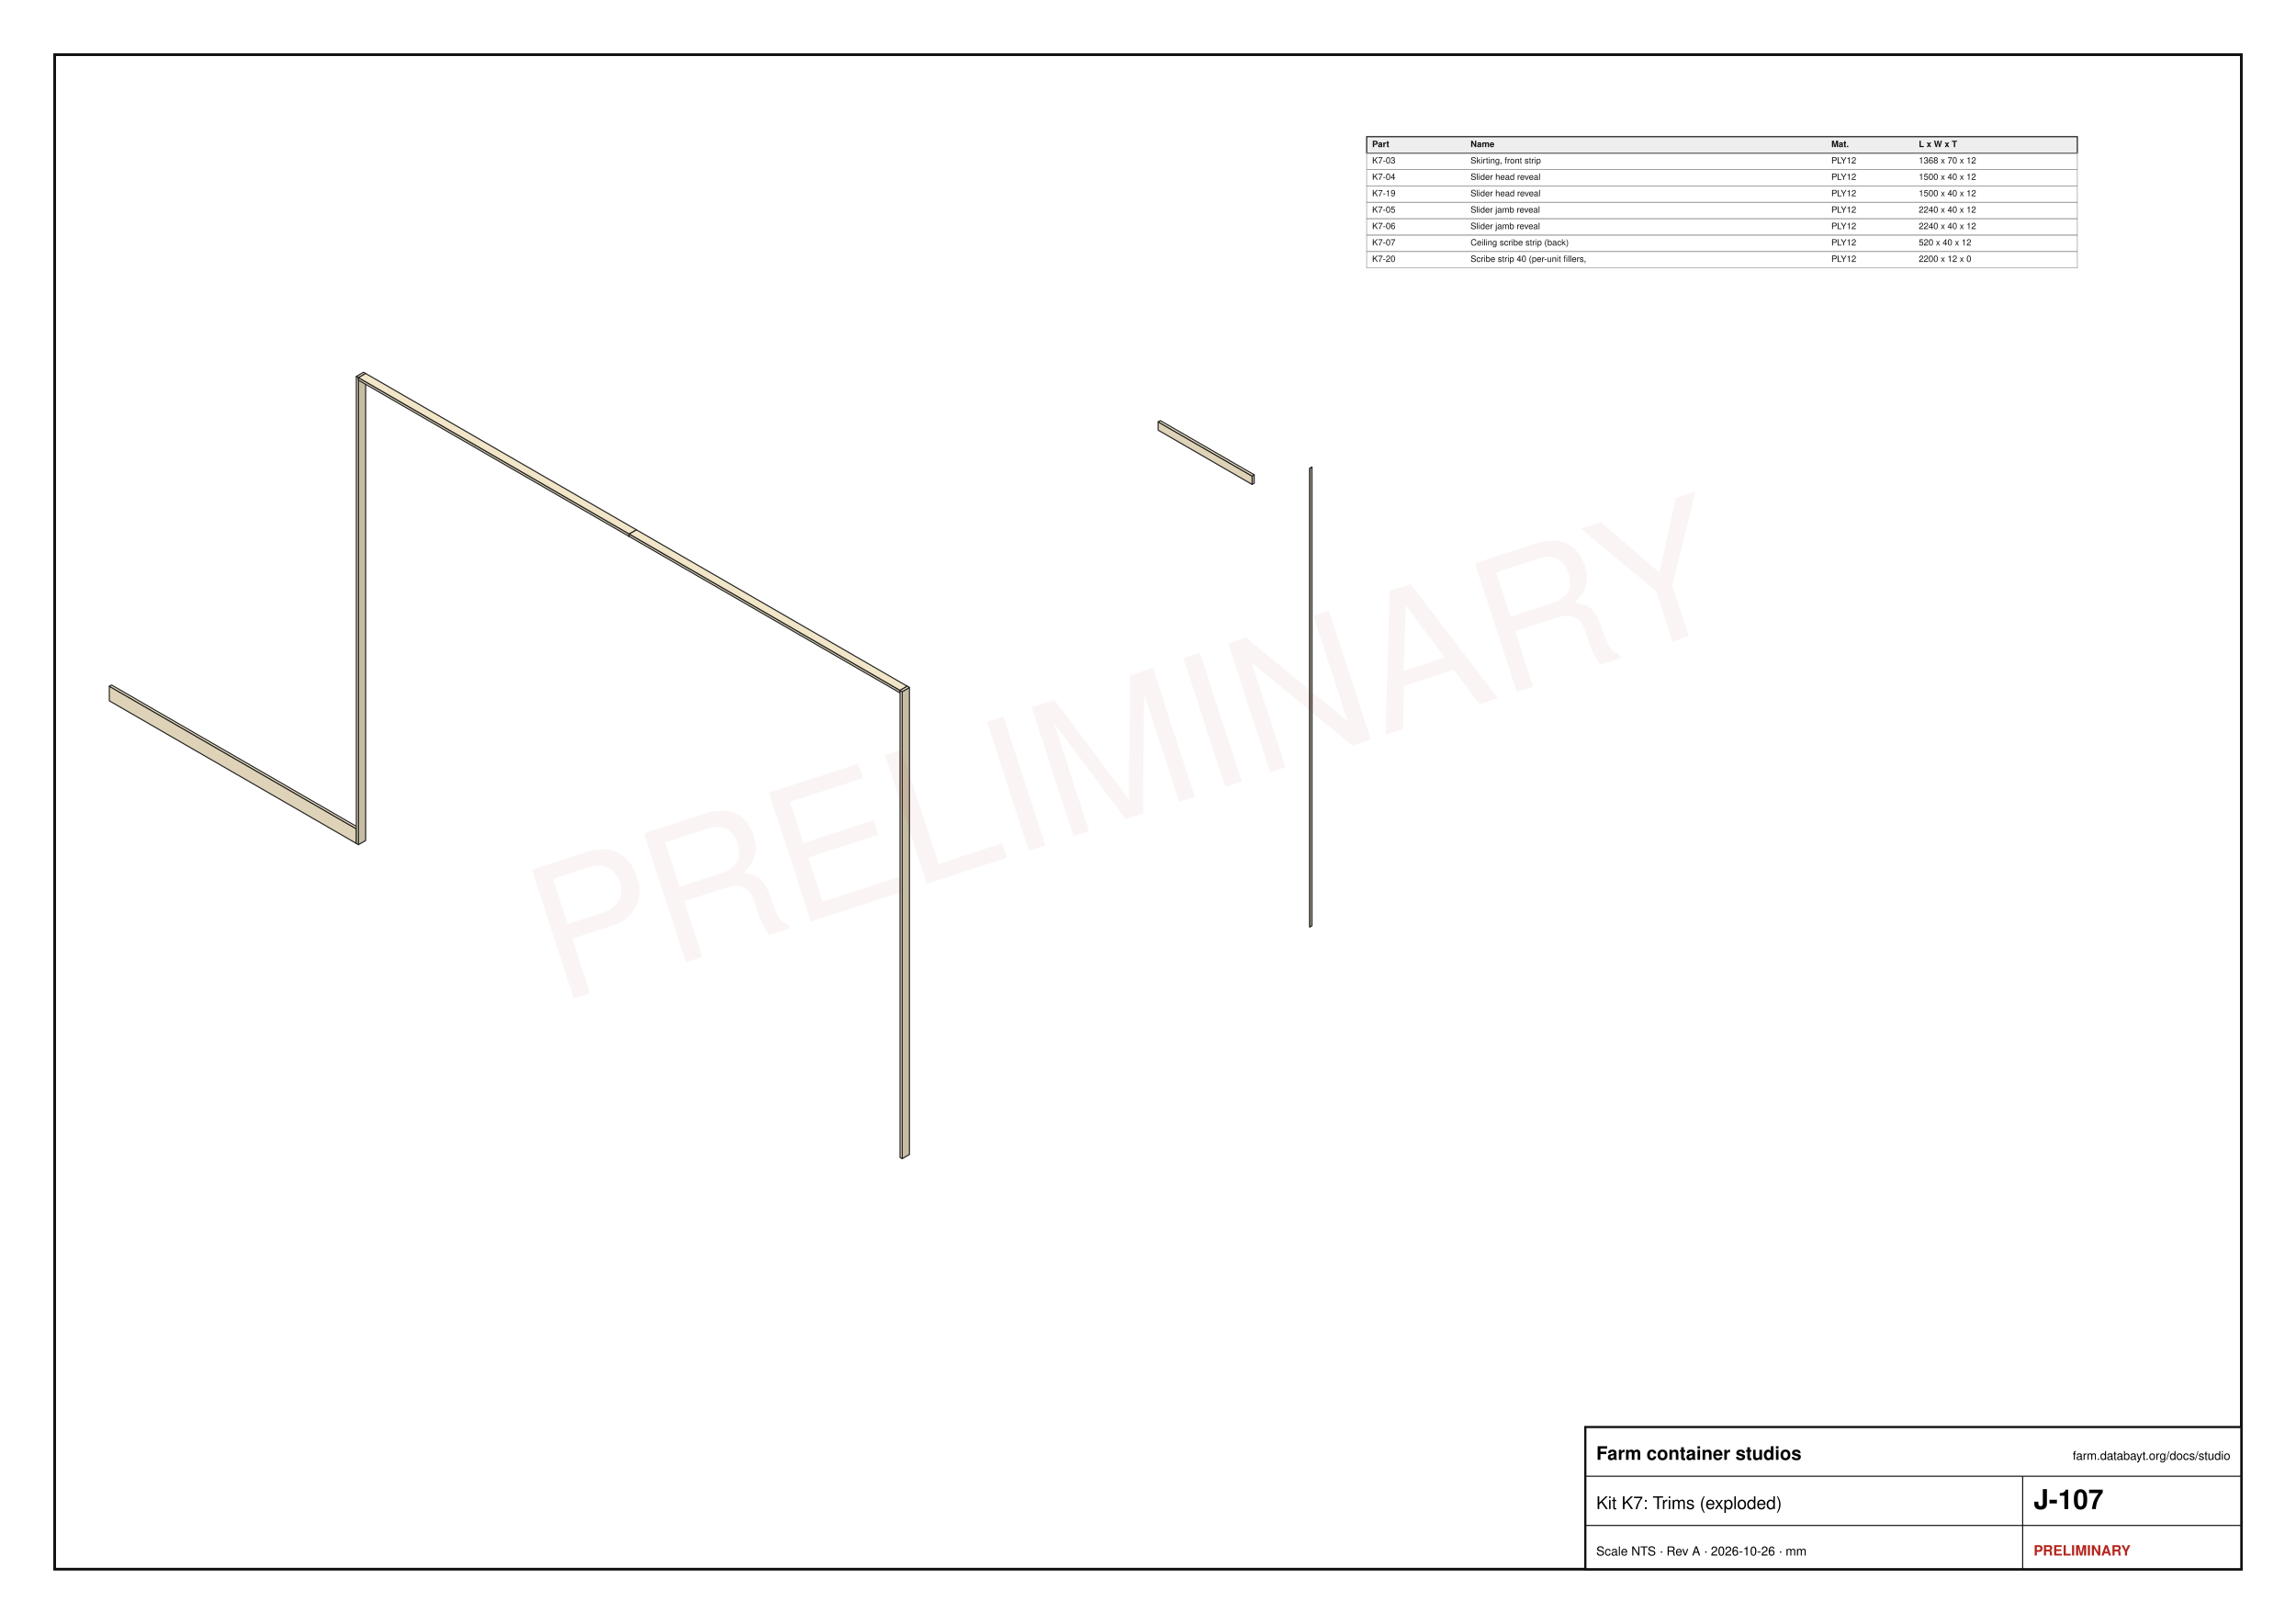
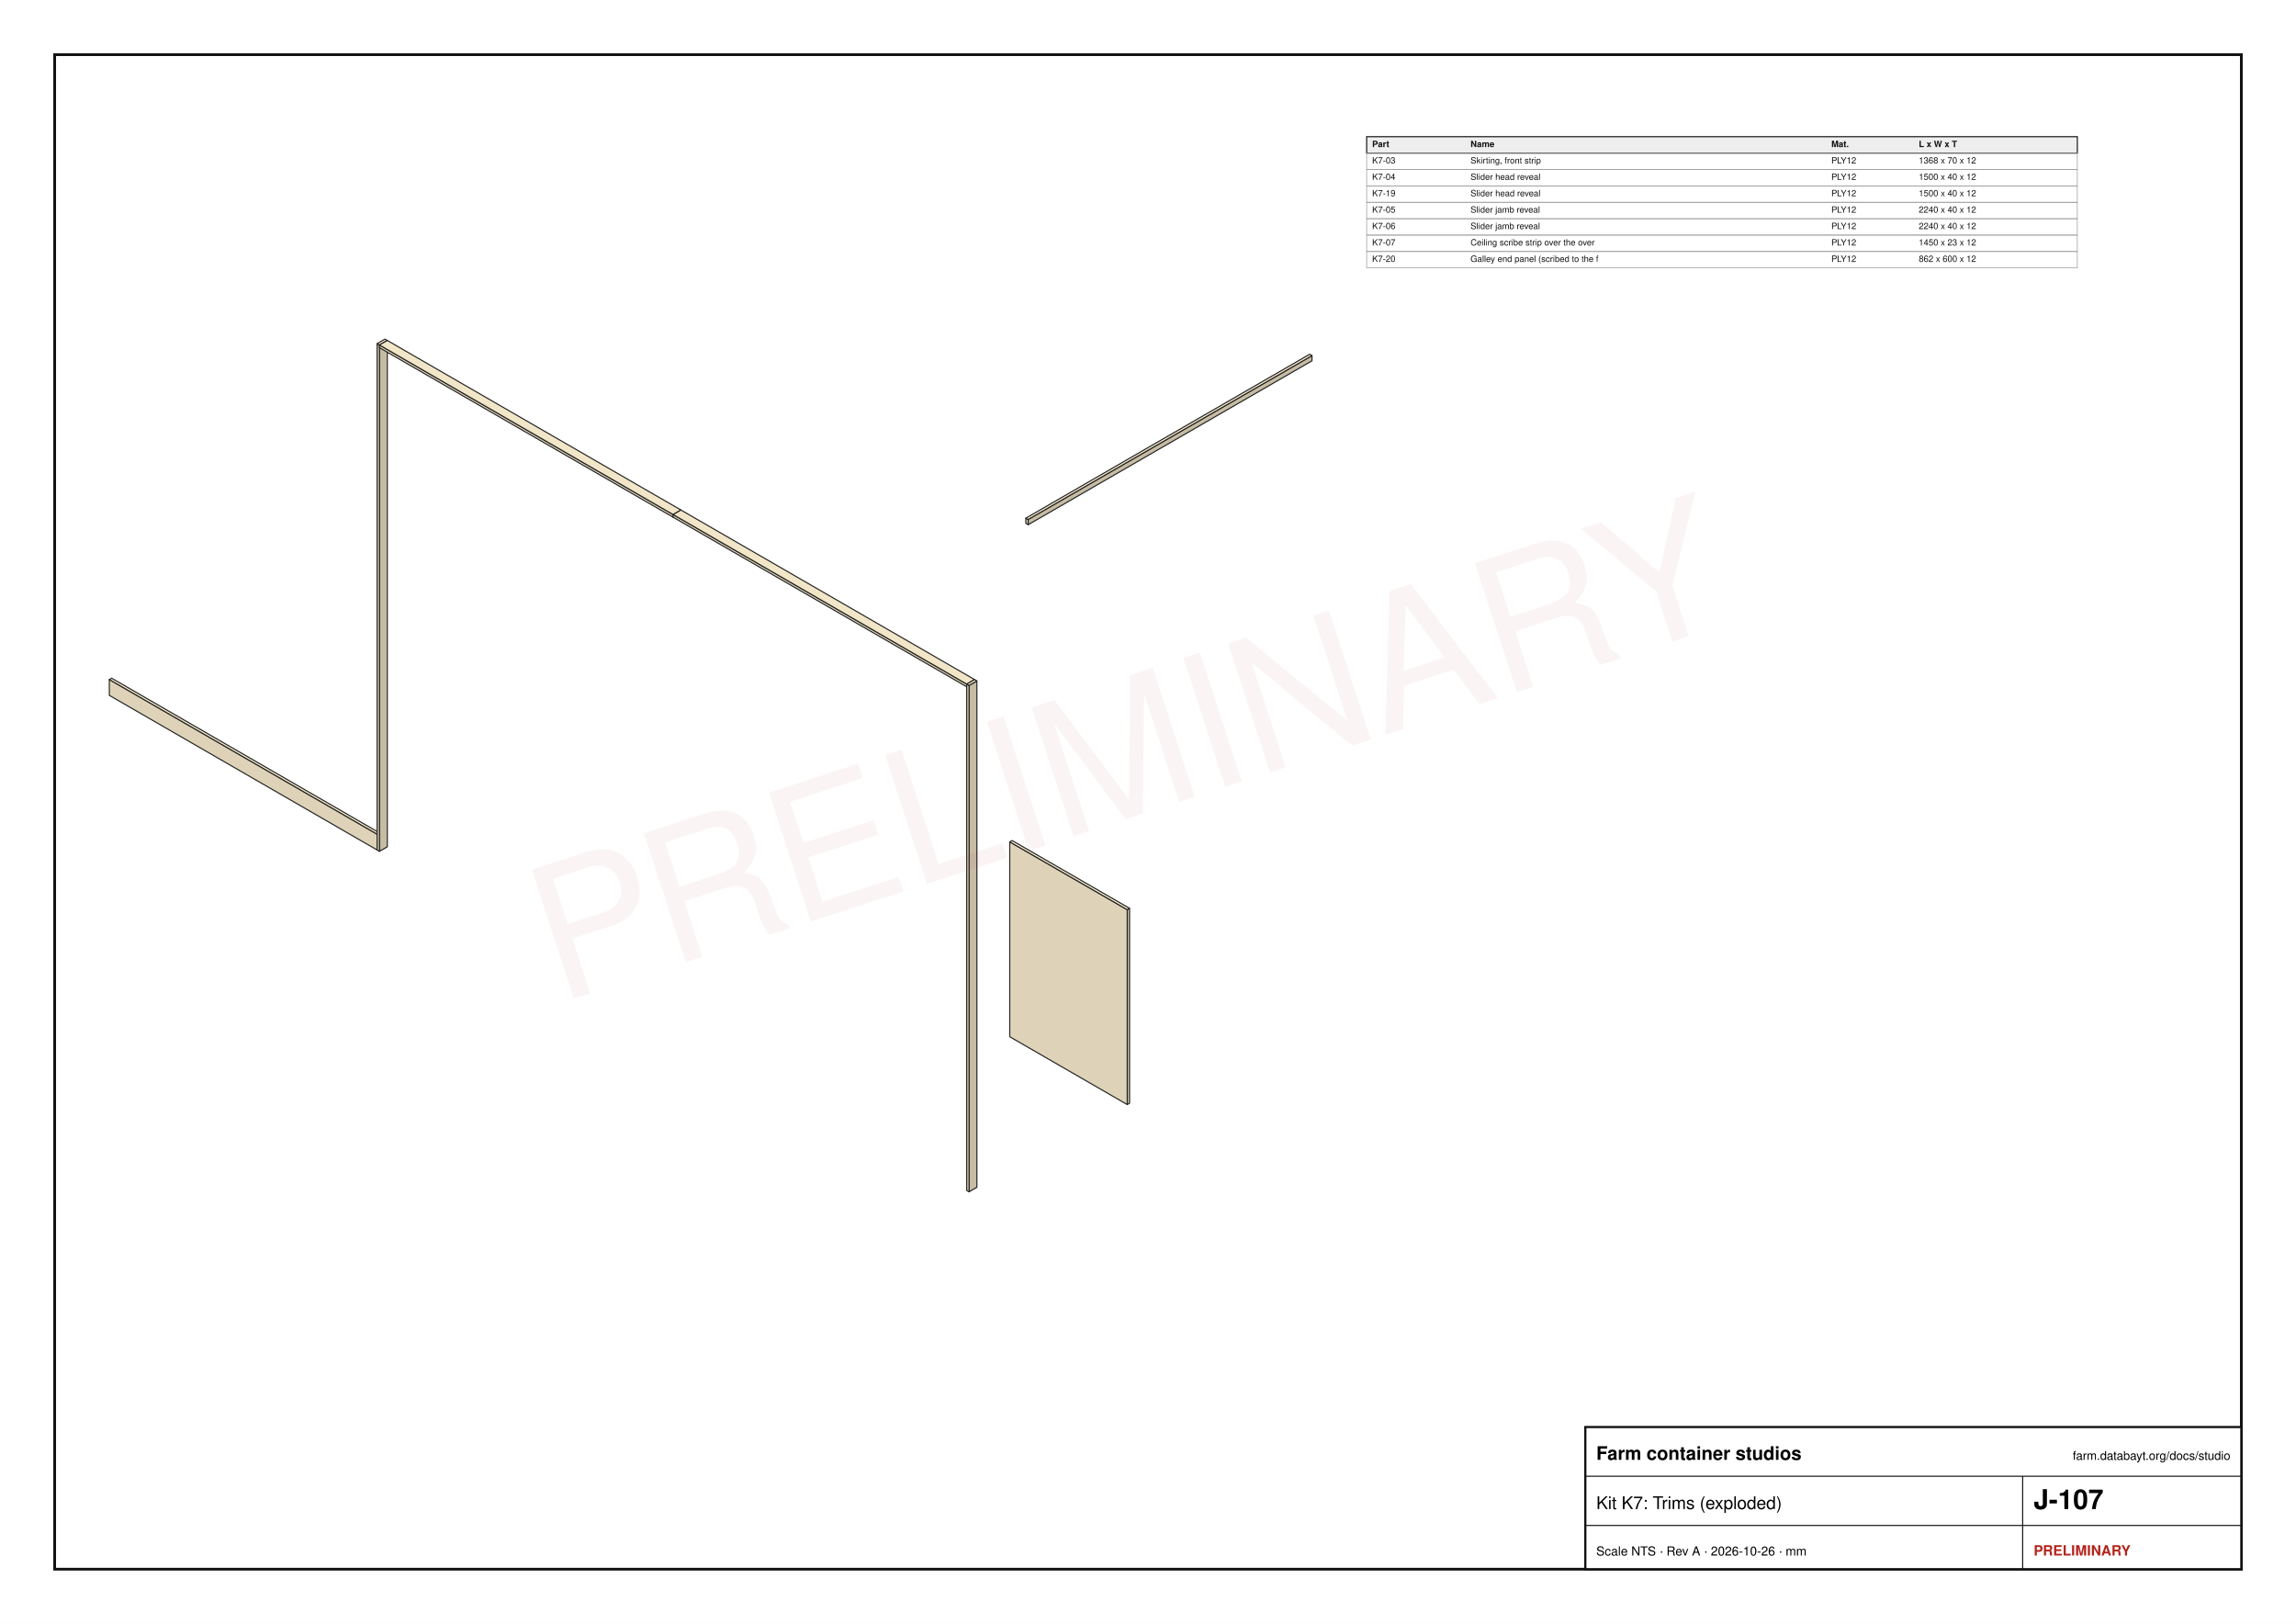
<svg xmlns="http://www.w3.org/2000/svg" width="420mm" height="297mm" viewBox="0 0 420 297" font-family="Helvetica, Arial, sans-serif">
  <rect x="0" y="0" width="420" height="297" fill="#fff" />
  <rect x="10" y="10" width="400" height="277" fill="none" stroke="#111" stroke-width="0.5" />
-   <polygon points="65.57,154.03 65.18,154.26 65.18,151.59 65.57,151.36" fill="#c6bca4" stroke="#222" stroke-width="0.2" stroke-linejoin="round" />
-   <polygon points="20,128.18 65.18,154.26 65.18,151.59 20,125.51" fill="#ded3b8" stroke="#222" stroke-width="0.2" stroke-linejoin="round" />
-   <polygon points="20.4,125.28 65.57,151.36 65.18,151.59 20,125.51" fill="#f2e6c9" stroke="#222" stroke-width="0.2" stroke-linejoin="round" />
-   <polygon points="66.89,153.73 65.57,154.49 65.57,69.07 66.89,68.31" fill="#c6bca4" stroke="#222" stroke-width="0.2" stroke-linejoin="round" />
-   <polygon points="65.18,154.26 65.57,154.49 65.57,69.07 65.18,68.85" fill="#ded3b8" stroke="#222" stroke-width="0.2" stroke-linejoin="round" />
-   <polygon points="66.5,68.08 66.89,68.31 65.57,69.07 65.18,68.85" fill="#f2e6c9" stroke="#222" stroke-width="0.2" stroke-linejoin="round" />
-   <polygon points="240,169.32 239.6,169.55 239.6,85.66 240,85.43" fill="#c6bca4" stroke="#222" stroke-width="0.2" stroke-linejoin="round" />
-   <polygon points="239.6,169.55 239.6,169.55 239.6,85.66 239.6,85.66" fill="#ded3b8" stroke="#222" stroke-width="0.2" stroke-linejoin="round" />
-   <polygon points="240,85.43 240,85.43 239.6,85.66 239.6,85.66" fill="#f2e6c9" stroke="#222" stroke-width="0.2" stroke-linejoin="round" />
-   <polygon points="116.43,97.37 115.11,98.13 115.11,97.67 116.43,96.91" fill="#c6bca4" stroke="#222" stroke-width="0.2" stroke-linejoin="round" />
-   <polygon points="65.57,69.53 115.11,98.13 115.11,97.67 65.57,69.07" fill="#ded3b8" stroke="#222" stroke-width="0.2" stroke-linejoin="round" />
-   <polygon points="66.89,68.31 116.43,96.91 115.11,97.67 65.57,69.07" fill="#f2e6c9" stroke="#222" stroke-width="0.2" stroke-linejoin="round" />
-   <polygon points="229.43,88.37 229.04,88.6 229.04,87.07 229.43,86.84" fill="#c6bca4" stroke="#222" stroke-width="0.2" stroke-linejoin="round" />
-   <polygon points="211.86,78.68 229.04,88.6 229.04,87.07 211.86,77.16" fill="#ded3b8" stroke="#222" stroke-width="0.2" stroke-linejoin="round" />
-   <polygon points="212.26,76.93 229.43,86.84 229.04,87.07 211.86,77.16" fill="#f2e6c9" stroke="#222" stroke-width="0.2" stroke-linejoin="round" />
-   <polygon points="165.96,125.97 164.64,126.73 164.64,126.27 165.96,125.51" fill="#c6bca4" stroke="#222" stroke-width="0.2" stroke-linejoin="round" />
-   <polygon points="115.11,98.13 164.64,126.73 164.64,126.27 115.11,97.67" fill="#ded3b8" stroke="#222" stroke-width="0.2" stroke-linejoin="round" />
-   <polygon points="116.43,96.91 165.96,125.51 164.64,126.27 115.11,97.67" fill="#f2e6c9" stroke="#222" stroke-width="0.2" stroke-linejoin="round" />
-   <polygon points="166.36,211.15 165.04,211.92 165.04,126.5 166.36,125.74" fill="#c6bca4" stroke="#222" stroke-width="0.2" stroke-linejoin="round" />
-   <polygon points="164.64,211.69 165.04,211.92 165.04,126.5 164.64,126.27" fill="#ded3b8" stroke="#222" stroke-width="0.2" stroke-linejoin="round" />
-   <polygon points="165.96,125.51 166.36,125.74 165.04,126.5 164.64,126.27" fill="#f2e6c9" stroke="#222" stroke-width="0.2" stroke-linejoin="round" />
+   <polygon points="69.41,155.22 68.98,155.46 68.98,152.57 69.41,152.32" fill="#c6bca4" stroke="#222" stroke-width="0.2" stroke-linejoin="round" />
+   <polygon points="20,127.18 68.98,155.46 68.98,152.57 20,124.29" fill="#ded3b8" stroke="#222" stroke-width="0.2" stroke-linejoin="round" />
+   <polygon points="20.43,124.04 69.41,152.32 68.98,152.57 20,124.29" fill="#f2e6c9" stroke="#222" stroke-width="0.2" stroke-linejoin="round" />
+   <polygon points="70.85,154.88 69.41,155.71 69.41,63.1 70.85,62.27" fill="#c6bca4" stroke="#222" stroke-width="0.2" stroke-linejoin="round" />
+   <polygon points="68.98,155.46 69.41,155.71 69.41,63.1 68.98,62.85" fill="#ded3b8" stroke="#222" stroke-width="0.2" stroke-linejoin="round" />
+   <polygon points="70.42,62.02 70.85,62.27 69.41,63.1 68.98,62.85" fill="#f2e6c9" stroke="#222" stroke-width="0.2" stroke-linejoin="round" />
+   <polygon points="206.63,201.77 206.2,202.02 206.2,166.38 206.63,166.13" fill="#c6bca4" stroke="#222" stroke-width="0.2" stroke-linejoin="round" />
+   <polygon points="184.71,189.62 206.2,202.02 206.2,166.38 184.71,153.98" fill="#ded3b8" stroke="#222" stroke-width="0.2" stroke-linejoin="round" />
+   <polygon points="185.14,153.73 206.63,166.13 206.2,166.38 184.71,153.98" fill="#f2e6c9" stroke="#222" stroke-width="0.2" stroke-linejoin="round" />
+   <polygon points="124.56,93.77 123.13,94.6 123.13,94.11 124.56,93.28" fill="#c6bca4" stroke="#222" stroke-width="0.2" stroke-linejoin="round" />
+   <polygon points="69.41,63.59 123.13,94.6 123.13,94.11 69.41,63.1" fill="#ded3b8" stroke="#222" stroke-width="0.2" stroke-linejoin="round" />
+   <polygon points="70.85,62.27 124.56,93.28 123.13,94.11 69.41,63.1" fill="#f2e6c9" stroke="#222" stroke-width="0.2" stroke-linejoin="round" />
+   <polygon points="240,65.99 188.08,95.97 188.08,95.01 240,65.04" fill="#c6bca4" stroke="#222" stroke-width="0.2" stroke-linejoin="round" />
+   <polygon points="187.65,95.72 188.08,95.97 188.08,95.01 187.65,94.77" fill="#ded3b8" stroke="#222" stroke-width="0.2" stroke-linejoin="round" />
+   <polygon points="239.57,64.79 240,65.04 188.08,95.01 187.65,94.77" fill="#f2e6c9" stroke="#222" stroke-width="0.2" stroke-linejoin="round" />
+   <polygon points="178.27,124.78 176.84,125.61 176.84,125.12 178.27,124.29" fill="#c6bca4" stroke="#222" stroke-width="0.2" stroke-linejoin="round" />
+   <polygon points="123.13,94.6 176.84,125.61 176.84,125.12 123.13,94.11" fill="#ded3b8" stroke="#222" stroke-width="0.2" stroke-linejoin="round" />
+   <polygon points="124.56,93.28 178.27,124.29 176.84,125.12 123.13,94.11" fill="#f2e6c9" stroke="#222" stroke-width="0.2" stroke-linejoin="round" />
+   <polygon points="178.7,217.15 177.27,217.98 177.27,125.36 178.7,124.54" fill="#c6bca4" stroke="#222" stroke-width="0.2" stroke-linejoin="round" />
+   <polygon points="176.84,217.73 177.27,217.98 177.27,125.36 176.84,125.12" fill="#ded3b8" stroke="#222" stroke-width="0.2" stroke-linejoin="round" />
+   <polygon points="178.27,124.29 178.7,124.54 177.27,125.36 176.84,125.12" fill="#f2e6c9" stroke="#222" stroke-width="0.2" stroke-linejoin="round" />
  <rect x="250" y="25" width="130" height="3" fill="#eee" stroke="#111" stroke-width="0.2" />
  <text x="251" y="26.9" font-size="1.6" text-anchor="start" font-weight="bold" fill="#111">Part</text>
  <text x="269" y="26.9" font-size="1.6" text-anchor="start" font-weight="bold" fill="#111">Name</text>
  <text x="335" y="26.9" font-size="1.6" text-anchor="start" font-weight="bold" fill="#111">Mat.</text>
  <text x="351" y="26.9" font-size="1.6" text-anchor="start" font-weight="bold" fill="#111">L x W x T</text>
  <rect x="250" y="28" width="130" height="3" fill="none" stroke="#999" stroke-width="0.12" />
  <text x="251" y="29.9" font-size="1.6" text-anchor="start" font-weight="normal" fill="#111">K7-03</text>
  <text x="269" y="29.9" font-size="1.6" text-anchor="start" font-weight="normal" fill="#111">Skirting, front strip</text>
  <text x="335" y="29.9" font-size="1.6" text-anchor="start" font-weight="normal" fill="#111">PLY12</text>
  <text x="351" y="29.9" font-size="1.6" text-anchor="start" font-weight="normal" fill="#111">1368 x 70 x 12</text>
  <rect x="250" y="31" width="130" height="3" fill="none" stroke="#999" stroke-width="0.12" />
  <text x="251" y="32.9" font-size="1.6" text-anchor="start" font-weight="normal" fill="#111">K7-04</text>
  <text x="269" y="32.9" font-size="1.6" text-anchor="start" font-weight="normal" fill="#111">Slider head reveal</text>
  <text x="335" y="32.9" font-size="1.6" text-anchor="start" font-weight="normal" fill="#111">PLY12</text>
  <text x="351" y="32.9" font-size="1.6" text-anchor="start" font-weight="normal" fill="#111">1500 x 40 x 12</text>
  <rect x="250" y="34" width="130" height="3" fill="none" stroke="#999" stroke-width="0.12" />
  <text x="251" y="35.9" font-size="1.6" text-anchor="start" font-weight="normal" fill="#111">K7-19</text>
  <text x="269" y="35.9" font-size="1.6" text-anchor="start" font-weight="normal" fill="#111">Slider head reveal</text>
  <text x="335" y="35.9" font-size="1.6" text-anchor="start" font-weight="normal" fill="#111">PLY12</text>
  <text x="351" y="35.9" font-size="1.6" text-anchor="start" font-weight="normal" fill="#111">1500 x 40 x 12</text>
  <rect x="250" y="37" width="130" height="3" fill="none" stroke="#999" stroke-width="0.12" />
  <text x="251" y="38.9" font-size="1.6" text-anchor="start" font-weight="normal" fill="#111">K7-05</text>
  <text x="269" y="38.9" font-size="1.6" text-anchor="start" font-weight="normal" fill="#111">Slider jamb reveal</text>
  <text x="335" y="38.9" font-size="1.6" text-anchor="start" font-weight="normal" fill="#111">PLY12</text>
  <text x="351" y="38.9" font-size="1.6" text-anchor="start" font-weight="normal" fill="#111">2240 x 40 x 12</text>
  <rect x="250" y="40" width="130" height="3" fill="none" stroke="#999" stroke-width="0.12" />
  <text x="251" y="41.9" font-size="1.6" text-anchor="start" font-weight="normal" fill="#111">K7-06</text>
  <text x="269" y="41.9" font-size="1.6" text-anchor="start" font-weight="normal" fill="#111">Slider jamb reveal</text>
  <text x="335" y="41.9" font-size="1.6" text-anchor="start" font-weight="normal" fill="#111">PLY12</text>
  <text x="351" y="41.9" font-size="1.6" text-anchor="start" font-weight="normal" fill="#111">2240 x 40 x 12</text>
  <rect x="250" y="43" width="130" height="3" fill="none" stroke="#999" stroke-width="0.12" />
  <text x="251" y="44.9" font-size="1.6" text-anchor="start" font-weight="normal" fill="#111">K7-07</text>
-   <text x="269" y="44.9" font-size="1.6" text-anchor="start" font-weight="normal" fill="#111">Ceiling scribe strip (back)</text>
+   <text x="269" y="44.9" font-size="1.6" text-anchor="start" font-weight="normal" fill="#111">Ceiling scribe strip over the over</text>
  <text x="335" y="44.9" font-size="1.6" text-anchor="start" font-weight="normal" fill="#111">PLY12</text>
-   <text x="351" y="44.9" font-size="1.6" text-anchor="start" font-weight="normal" fill="#111">520 x 40 x 12</text>
+   <text x="351" y="44.9" font-size="1.6" text-anchor="start" font-weight="normal" fill="#111">1450 x 23 x 12</text>
  <rect x="250" y="46" width="130" height="3" fill="none" stroke="#999" stroke-width="0.12" />
  <text x="251" y="47.9" font-size="1.6" text-anchor="start" font-weight="normal" fill="#111">K7-20</text>
-   <text x="269" y="47.9" font-size="1.6" text-anchor="start" font-weight="normal" fill="#111">Scribe strip 40 (per-unit fillers,</text>
+   <text x="269" y="47.9" font-size="1.6" text-anchor="start" font-weight="normal" fill="#111">Galley end panel (scribed to the f</text>
  <text x="335" y="47.9" font-size="1.6" text-anchor="start" font-weight="normal" fill="#111">PLY12</text>
-   <text x="351" y="47.9" font-size="1.6" text-anchor="start" font-weight="normal" fill="#111">2200 x 12 x 0</text>
+   <text x="351" y="47.9" font-size="1.6" text-anchor="start" font-weight="normal" fill="#111">862 x 600 x 12</text>
  <rect x="290" y="261" width="120" height="26" fill="#fff" stroke="#111" stroke-width="0.4" />
  <line x1="290" y1="270" x2="410" y2="270" stroke="#111" stroke-width="0.2" />
  <line x1="290" y1="279" x2="410" y2="279" stroke="#111" stroke-width="0.2" />
  <line x1="370" y1="270" x2="370" y2="287" stroke="#111" stroke-width="0.2" />
  <text x="292" y="267" font-size="3.4" font-weight="bold">Farm container studios</text>
  <text x="408" y="267" font-size="2.2" text-anchor="end">farm.databayt.org/docs/studio</text>
  <text x="292" y="276" font-size="3.2">Kit K7: Trims (exploded)</text>
  <text x="372" y="276" font-size="5" font-weight="bold">J-107</text>
  <text x="292" y="284.5" font-size="2.3">Scale NTS · Rev A · 2026-10-26 · mm</text>
  <text x="372" y="284.5" font-size="2.6" font-weight="bold" fill="#b3261e">PRELIMINARY</text>
  <text x="210.0" y="148.5" font-size="34" fill="#b3261e" fill-opacity="0.05" text-anchor="middle" transform="rotate(-18 210.0 148.5)">PRELIMINARY</text>
</svg>
